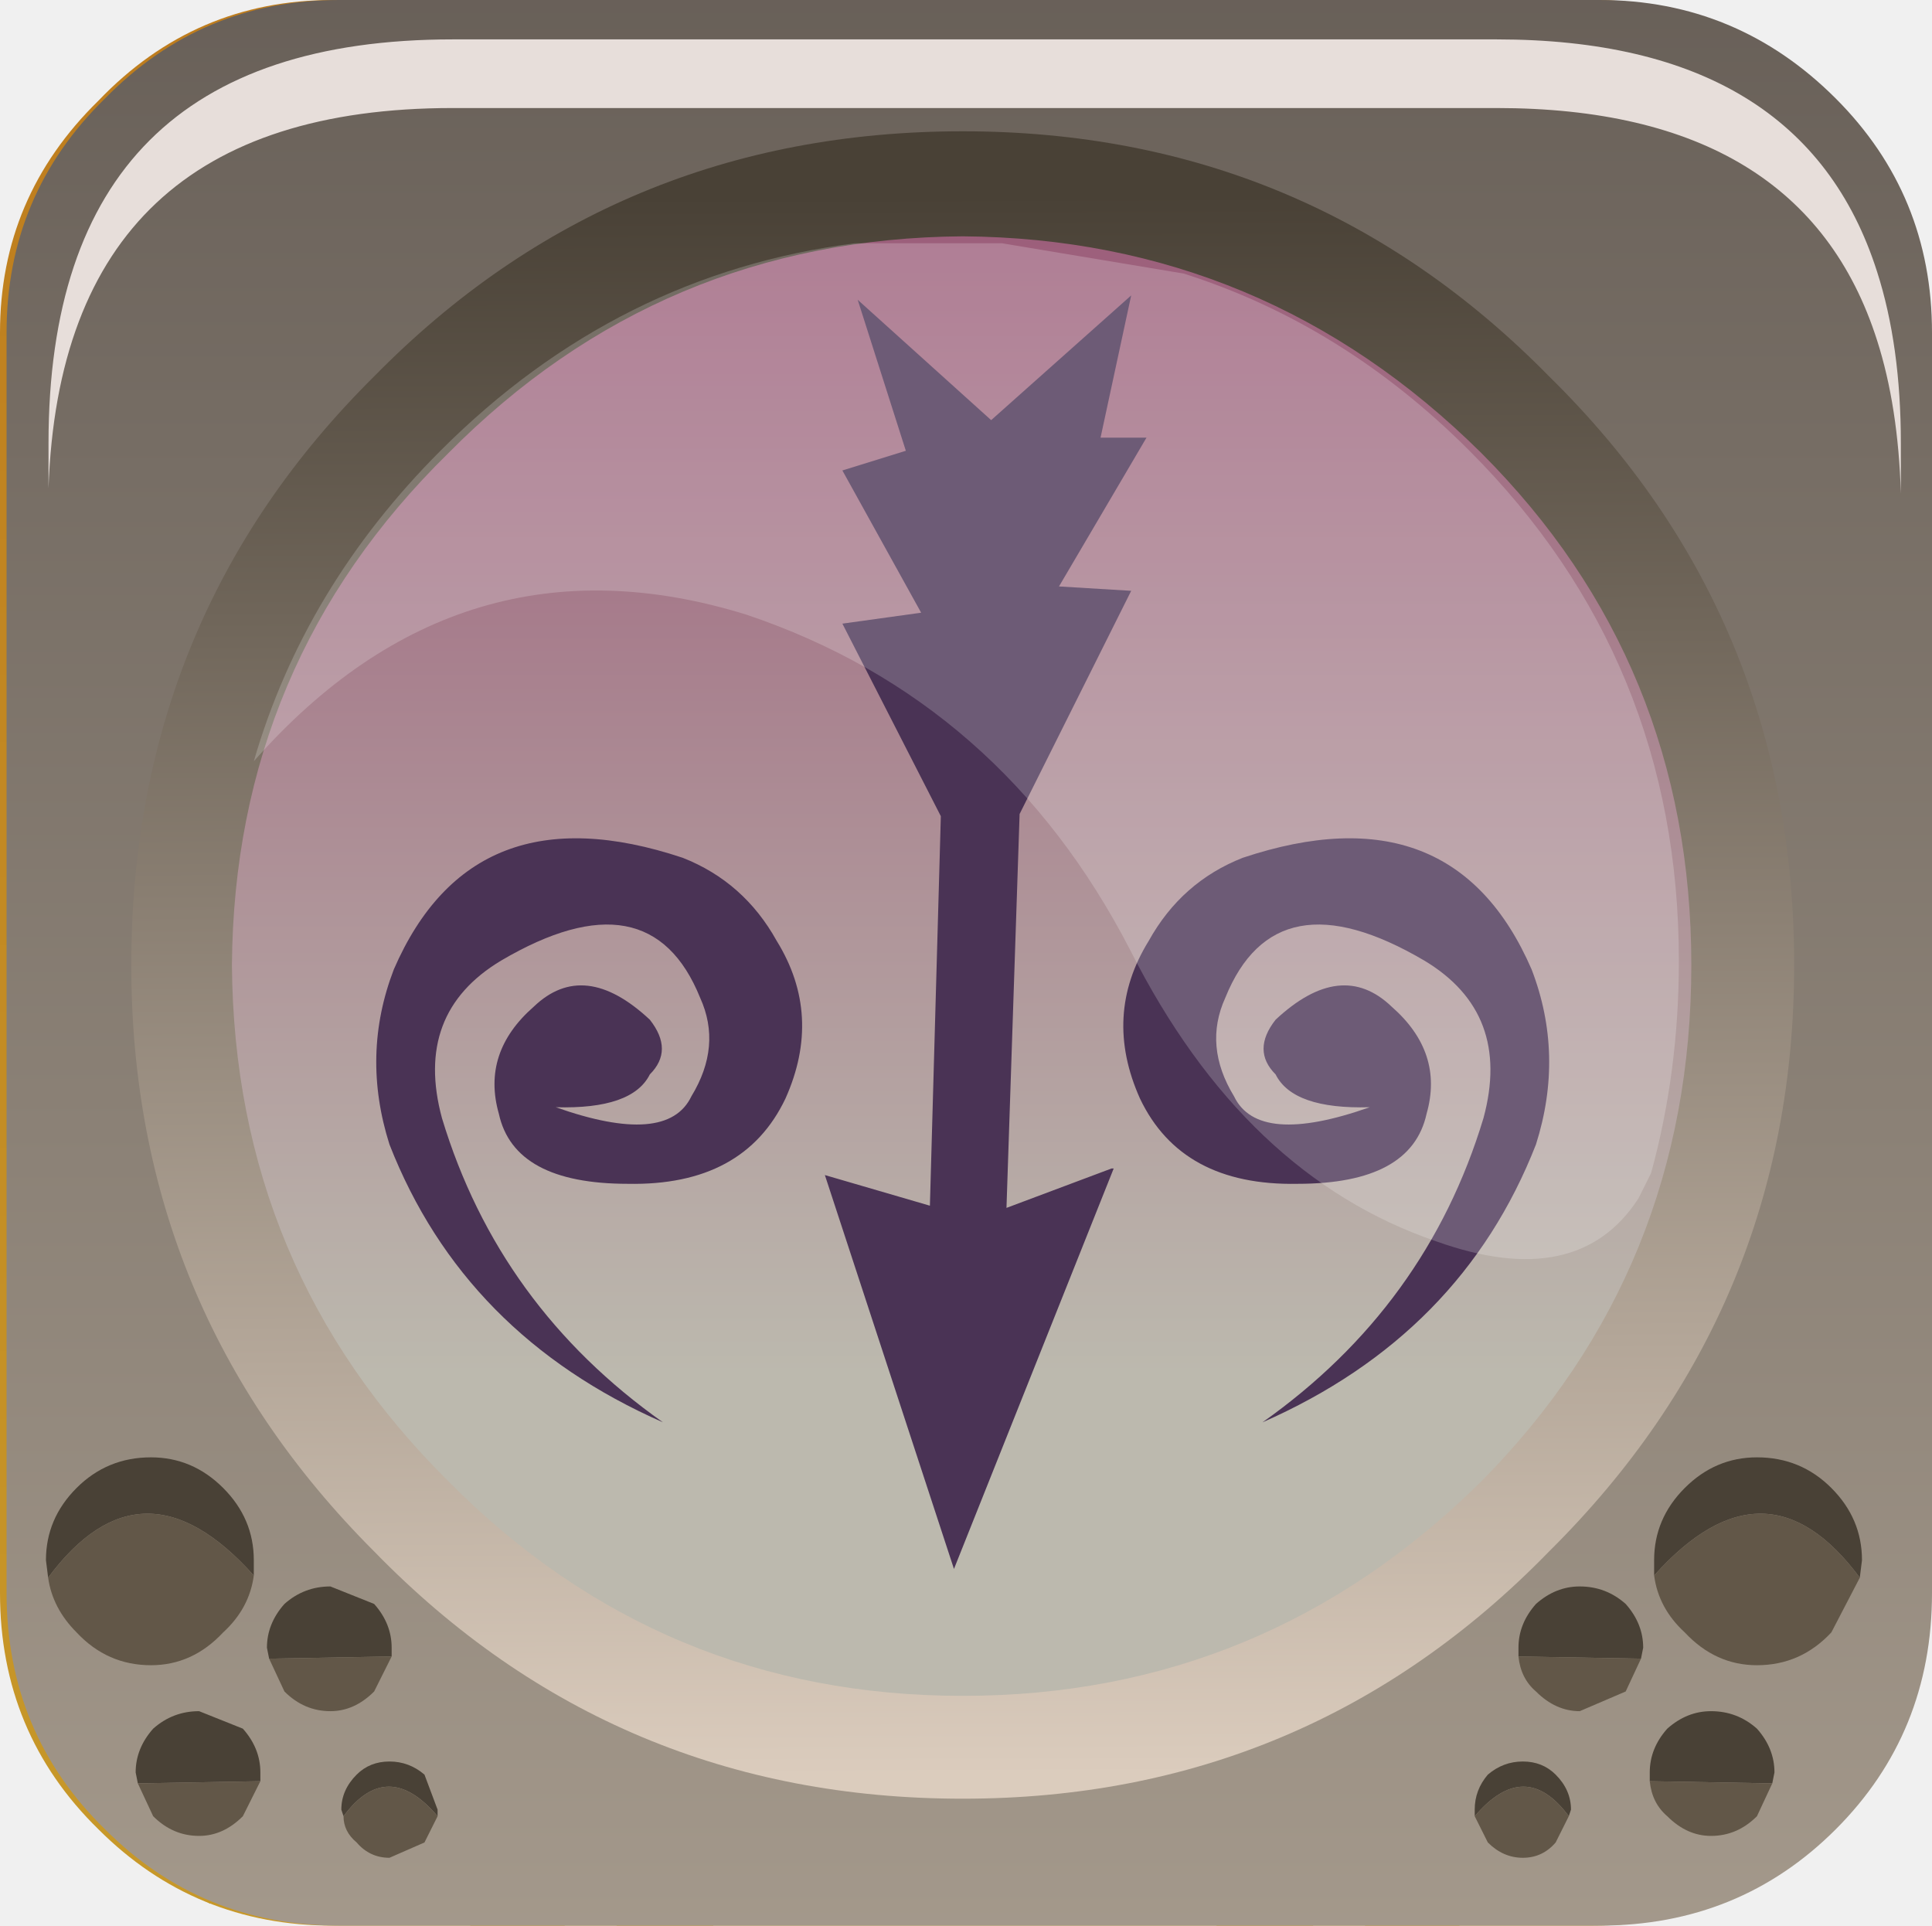
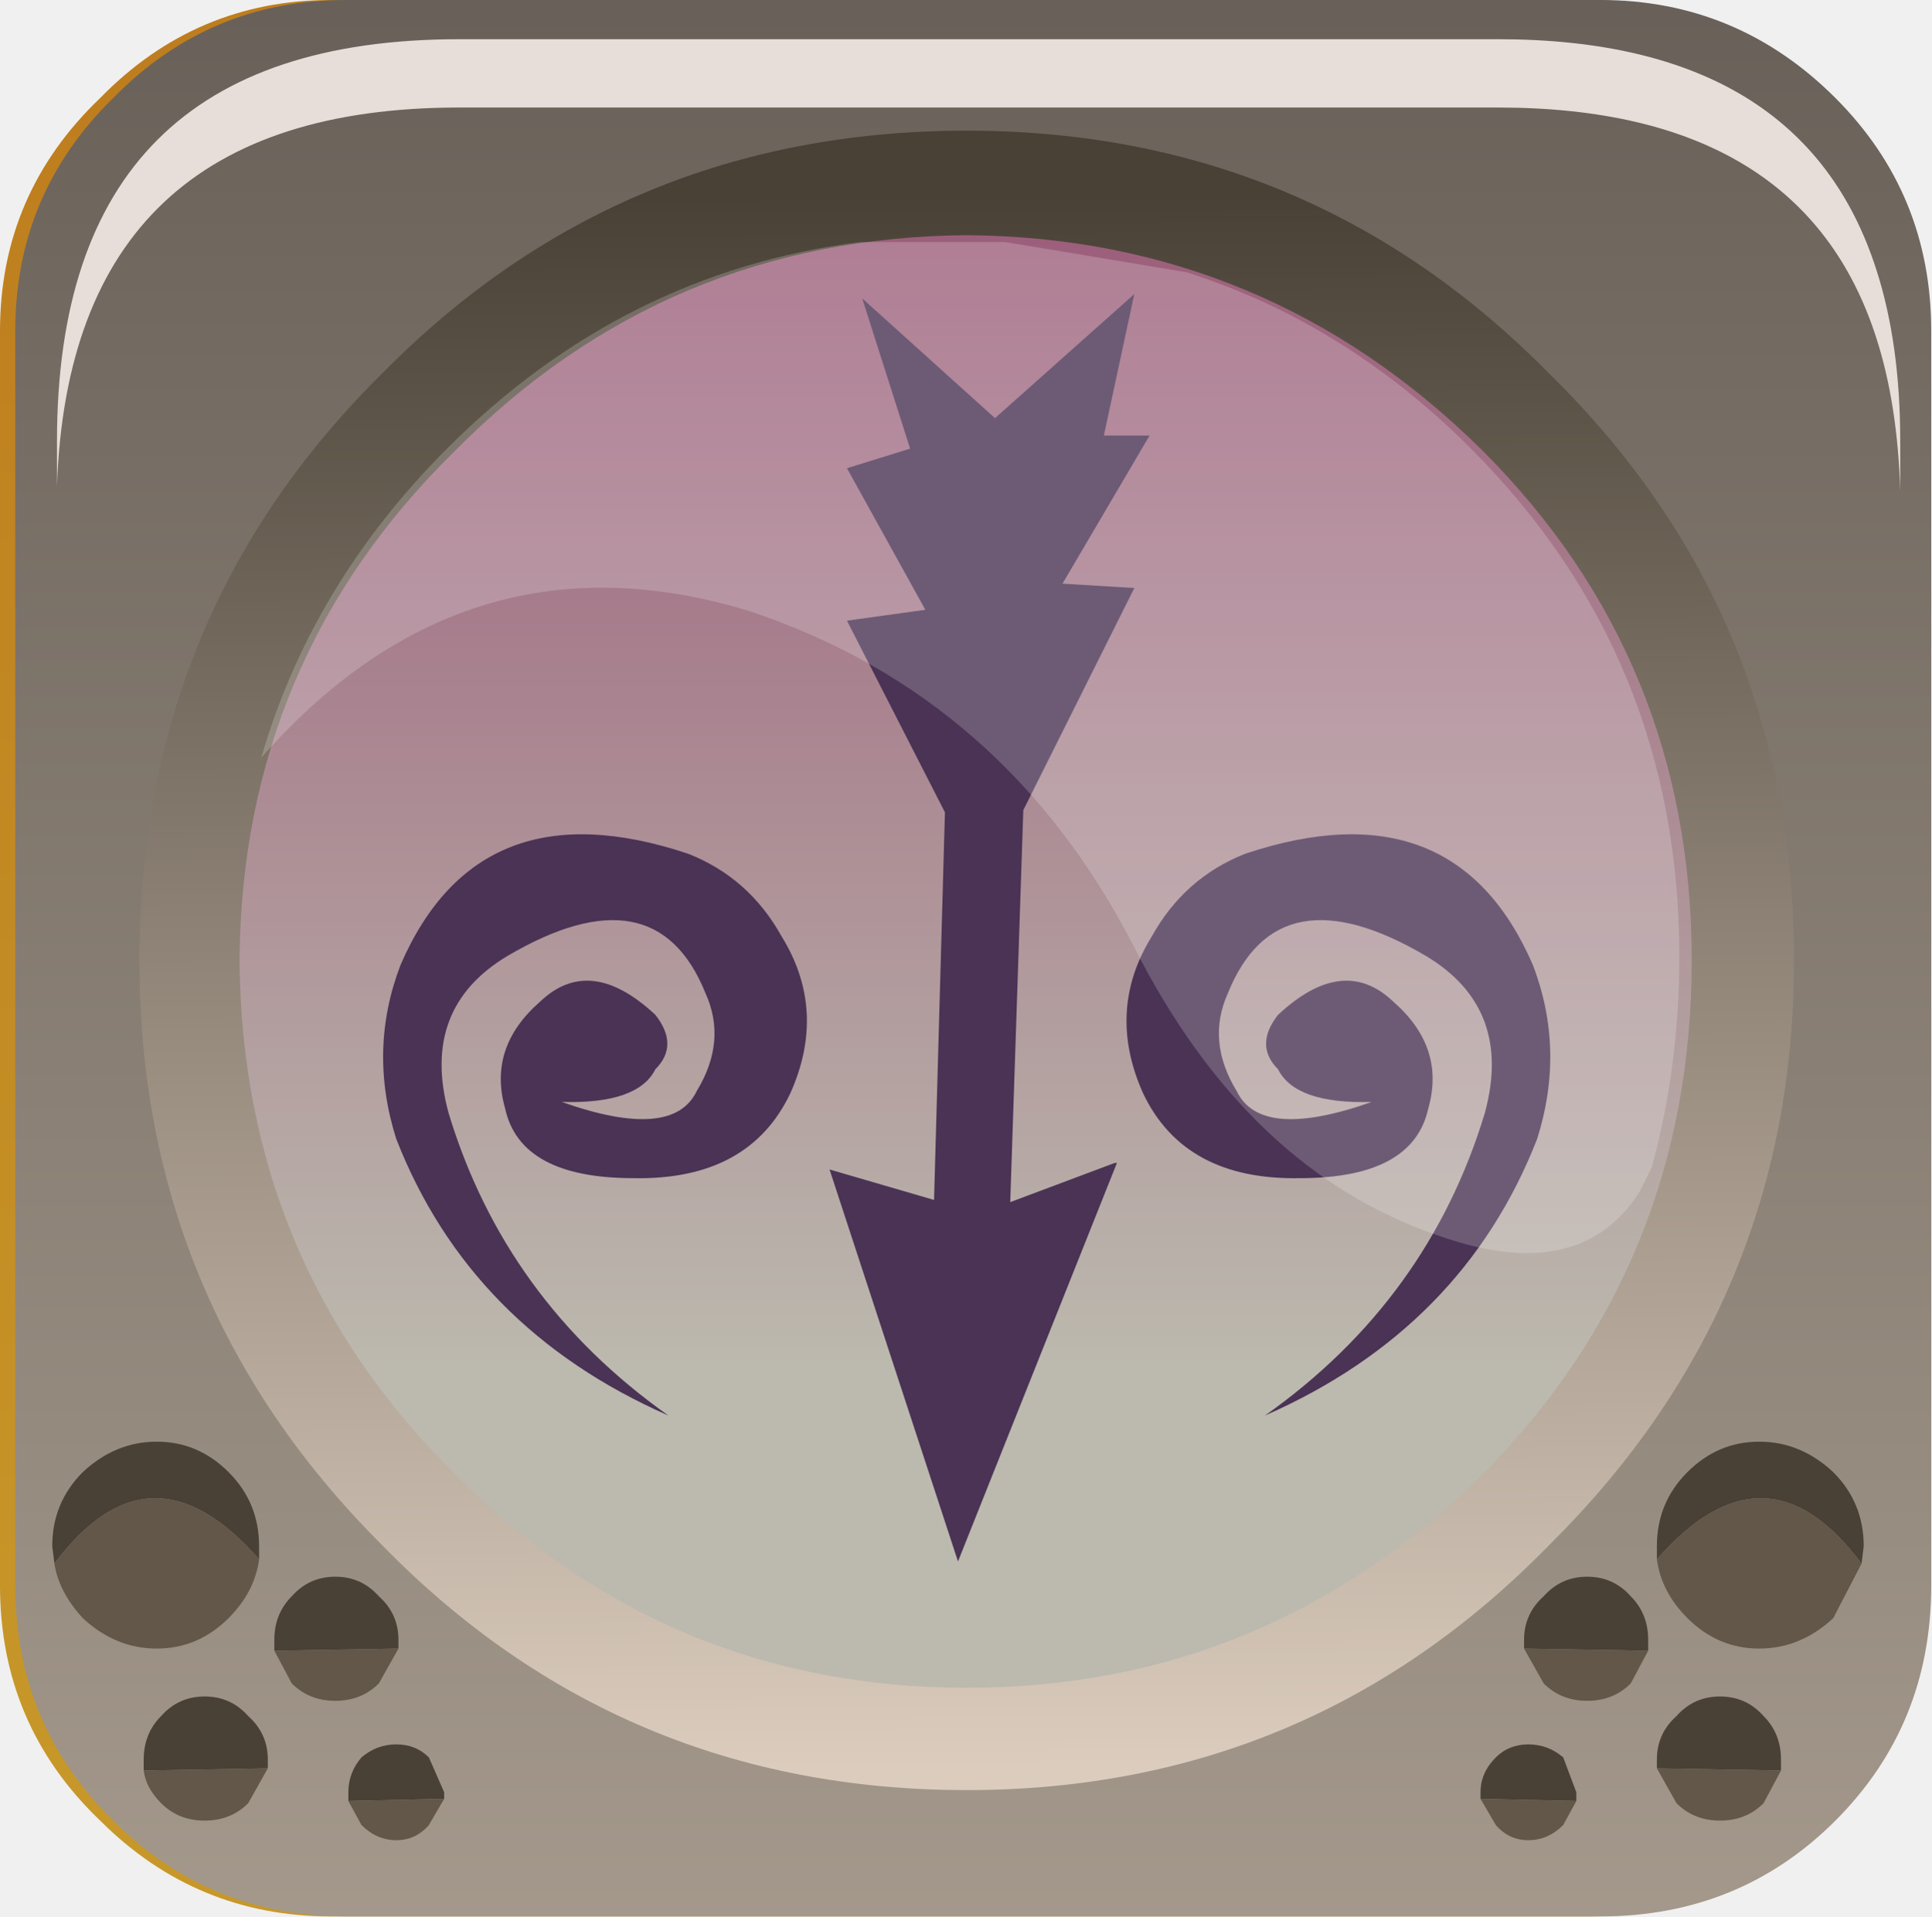
- <svg xmlns="http://www.w3.org/2000/svg" xmlns:xlink="http://www.w3.org/1999/xlink" height="66.0px" width="66.225px">
-   <g transform="matrix(1.5, 0.0, 0.0, 1.5, 0.15, 0.0)">
+ <svg xmlns="http://www.w3.org/2000/svg" xmlns:xlink="http://www.w3.org/1999/xlink" height="66.0px" width="66.525px">
+   <g transform="matrix(1.5, 0.0, 0.0, 1.5, 0.45, 0.0)">
    <use height="37.1" transform="matrix(1.0, 0.0, 0.0, 1.0, 3.4, 4.0)" width="37.2" xlink:href="#shape0" />
    <use height="20.15" transform="matrix(1.1594, 0.0, 0.0, 1.1594, 5.8, 5.75)" width="28.2" xlink:href="#sprite0" />
    <use height="37.1" transform="matrix(1.0, 0.0, 0.0, 1.0, 3.4, 4.0)" width="37.2" xlink:href="#shape2" />
    <use height="20.15" transform="matrix(1.1594, 0.0, 0.0, 1.1594, 5.8, 5.75)" width="28.2" xlink:href="#sprite0" />
    <use height="37.1" transform="matrix(1.0, 0.0, 0.0, 1.0, 3.4, 3.5)" width="37.2" xlink:href="#shape3" />
    <use height="20.15" transform="matrix(1.1594, 0.0, 0.0, 1.1594, 5.8, 5.25)" width="28.2" xlink:href="#sprite0" />
-     <use height="44.0" transform="matrix(1.0, 0.0, 0.0, 1.0, -0.1, 0.0)" width="44.0" xlink:href="#shape4" />
-     <use height="8.6" transform="matrix(1.2125, 0.0, 0.0, 1.2125, 0.7575, 0.85)" width="35.05" xlink:href="#sprite1" />
-     <use height="40.5" transform="matrix(1.0, 0.0, 0.0, 1.0, 0.0, 3.5)" width="43.9" xlink:href="#shape6" />
+     <use height="44.0" transform="matrix(1.0, 0.0, 0.0, 1.0, -0.3, 0.0)" width="44.0" xlink:href="#shape4" />
+     <use height="8.6" transform="matrix(1.2124, 0.0, 0.0, 1.2124, 0.6575, 0.65)" width="35.05" xlink:href="#sprite1" />
+     <use height="40.45" transform="matrix(1.0, 0.0, 0.0, 1.0, -0.05, 3.5)" width="43.9" xlink:href="#shape6" />
    <use height="20.15" transform="matrix(1.1594, 0.0, 0.0, 1.1594, 5.8, 5.25)" width="28.2" xlink:href="#sprite0" />
    <use height="44.0" transform="matrix(1.0, 0.0, 0.0, 1.0, 0.05, 0.0)" width="44.0" xlink:href="#shape7" />
    <use height="0.0" transform="matrix(1.2125, 0.0, 0.0, 1.2125, 1.15, 0.9)" width="0.0" xlink:href="#sprite2" />
    <use height="20.15" transform="matrix(1.1548, 0.0, 0.0, 1.1548, 5.7, 5.5)" width="28.2" xlink:href="#sprite0" />
    <use height="8.6" transform="matrix(1.2077, 0.0, 0.0, 1.2065, 1.0085, 0.9)" width="35.05" xlink:href="#sprite1" />
  </g>
  <defs>
    <g id="shape0" transform="matrix(1.0, 0.0, 0.0, 1.0, -3.4, -4.0)">
      <path d="M3.4 22.55 Q3.4 14.85 8.85 9.45 14.3 4.0 22.05 4.0 29.75 4.0 35.2 9.45 40.6 14.9 40.6 22.55 40.6 30.25 35.2 35.7 29.75 41.1 22.05 41.1 14.3 41.1 8.85 35.7 3.4 30.25 3.4 22.55" fill="url(#gradient0)" fill-rule="evenodd" stroke="none" />
      <path d="M21.9 11.95 L21.9 12.2 Q28.8 12.2 35.8 18.3 26.65 20.45 25.9 22.6 L31.85 22.6 Q27.05 25.4 25.95 27.9 L29.7 27.9 Q25.7 29.25 24.25 32.45 L26.75 32.45 Q23.25 33.65 21.9 36.3 L21.7 36.5 21.7 36.05 Q20.35 33.45 16.85 32.25 L19.35 32.25 Q17.9 29.1 13.9 27.75 L17.65 27.75 Q16.55 25.2 11.7 22.45 L17.7 22.45 Q16.95 20.25 7.8 18.1 14.85 11.9 21.9 11.95" fill="#664411" fill-rule="evenodd" stroke="none" />
    </g>
    <linearGradient gradientTransform="matrix(0.0, -0.017, -0.0173, 0.0, 21.0, 27.45)" gradientUnits="userSpaceOnUse" id="gradient0" spreadMethod="pad" x1="-819.2" x2="819.2">
      <stop offset="0.012" stop-color="#dad67d" />
      <stop offset="1.0" stop-color="#cfa451" />
    </linearGradient>
    <g id="sprite0" transform="matrix(1.0, 0.0, 0.0, 1.0, 0.0, 0.0)">
      <use height="20.15" transform="matrix(1.0, 0.0, 0.0, 1.0, 0.0, 0.0)" width="28.2" xlink:href="#shape1" />
    </g>
    <g id="shape1" transform="matrix(1.0, 0.0, 0.0, 1.0, 0.0, 0.0)">
      <path d="M27.65 18.45 L27.4 18.95 Q26.2 20.8 23.4 19.8 19.6 18.5 17.35 14.05 14.8 9.1 9.75 7.4 4.1 5.65 0.0 10.3 1.0 6.85 3.7 4.15 7.2 0.65 11.9 0.05 L14.8 0.05 18.4 0.65 Q21.55 1.65 24.05 4.15 28.2 8.3 28.2 14.25 28.2 16.45 27.65 18.45" fill="#ffffff" fill-opacity="0.196" fill-rule="evenodd" stroke="none" />
    </g>
    <g id="shape2" transform="matrix(1.0, 0.0, 0.0, 1.0, -3.4, -4.0)">
      <path d="M3.4 22.55 Q3.4 14.85 8.85 9.45 14.3 4.0 22.05 4.0 29.75 4.0 35.2 9.45 40.6 14.9 40.6 22.55 40.6 30.25 35.2 35.7 29.75 41.1 22.05 41.1 14.3 41.1 8.85 35.7 3.4 30.25 3.4 22.55" fill="url(#gradient1)" fill-rule="evenodd" stroke="none" />
      <path d="M38.8 19.3 Q39.3 20.95 39.3 22.7 39.3 24.5 38.8 26.1 L34.35 22.7 34.25 22.7 34.25 22.65 34.35 22.65 38.8 19.3 M34.2 10.4 Q35.45 11.6 36.3 13.1 L30.7 13.9 31.45 8.3 Q33.0 9.15 34.2 10.4 M30.5 22.8 Q30.5 24.9 29.75 26.65 29.55 28.45 32.85 28.85 30.3 30.15 27.95 29.2 L27.75 29.45 Q25.15 32.1 21.25 32.1 17.5 32.1 14.7 29.45 12.0 26.65 12.0 22.8 12.0 19.0 14.7 16.25 17.5 13.55 21.25 13.55 25.15 13.55 27.75 16.25 30.5 19.0 30.5 22.8 M31.4 37.15 L30.6 31.5 36.25 32.3 Q35.4 33.8 34.15 35.05 L31.4 37.15 M12.25 8.3 L13.0 13.9 7.35 13.1 Q8.2 11.6 9.5 10.4 10.7 9.15 12.25 8.3 M21.9 10.25 L21.85 10.25 21.85 10.15 18.5 5.7 21.9 5.2 25.3 5.7 21.9 10.15 21.9 10.25 M18.25 18.2 Q17.9 18.4 17.9 18.8 L17.9 20.35 Q17.9 20.7 18.25 21.0 18.45 21.3 18.85 21.3 L19.55 21.0 19.85 20.35 19.85 18.8 19.55 18.2 Q19.2 17.85 18.85 17.85 18.45 17.85 18.25 18.2 M14.45 18.1 Q14.1 18.1 13.75 18.4 13.5 18.65 13.5 19.05 L13.5 20.35 13.75 21.0 14.45 21.3 Q14.85 21.3 15.1 21.0 L15.4 20.35 15.4 19.05 Q15.4 18.65 15.1 18.4 14.85 18.1 14.45 18.1 M13.25 24.55 Q13.1 24.8 13.35 25.2 L13.9 25.7 14.6 25.65 Q16.75 24.65 20.25 25.7 L20.95 25.7 21.4 25.1 21.35 24.4 20.8 23.95 Q16.45 22.55 13.75 23.95 L13.25 24.55 M9.3 22.65 L9.35 22.65 9.35 22.7 9.3 22.7 4.85 26.1 Q4.35 24.5 4.35 22.7 4.35 20.95 4.85 19.3 L9.3 22.65 M13.05 31.5 L12.25 37.15 Q10.75 36.3 9.5 35.05 8.3 33.8 7.4 32.3 L13.05 31.5 M21.9 35.2 L25.3 39.65 21.9 40.15 18.5 39.65 21.85 35.2 21.85 35.15 21.9 35.15 21.9 35.2" fill="#664411" fill-rule="evenodd" stroke="none" />
    </g>
    <linearGradient gradientTransform="matrix(0.0, -0.017, -0.0173, 0.0, 21.0, 27.45)" gradientUnits="userSpaceOnUse" id="gradient1" spreadMethod="pad" x1="-819.2" x2="819.2">
      <stop offset="0.012" stop-color="#dad67d" />
      <stop offset="1.0" stop-color="#cfa451" />
    </linearGradient>
    <g id="shape3" transform="matrix(1.0, 0.0, 0.0, 1.0, -3.4, -3.5)">
      <path d="M3.4 22.05 Q3.4 14.35 8.85 8.95 14.3 3.5 22.05 3.5 29.75 3.5 35.2 8.95 40.6 14.4 40.6 22.05 40.6 29.75 35.2 35.2 29.75 40.6 22.05 40.6 14.3 40.6 8.85 35.2 3.4 29.75 3.4 22.05" fill="url(#gradient2)" fill-rule="evenodd" stroke="none" />
      <path d="M21.9 11.45 L21.9 11.7 Q28.8 11.7 35.8 17.8 26.65 19.95 25.9 22.1 L31.85 22.1 Q27.05 24.9 25.95 27.4 L29.7 27.4 Q25.7 28.75 24.25 31.95 L26.75 31.95 Q23.25 33.15 21.9 35.8 L21.7 36.0 21.7 35.55 Q20.35 32.95 16.85 31.75 L19.35 31.75 Q17.9 28.6 13.9 27.25 L17.65 27.25 Q16.55 24.7 11.7 21.95 L17.7 21.95 Q16.95 19.75 7.8 17.6 14.85 11.4 21.9 11.45" fill="#664411" fill-rule="evenodd" stroke="none" />
    </g>
    <linearGradient gradientTransform="matrix(0.0, -0.017, -0.0173, 0.0, 21.0, 26.95)" gradientUnits="userSpaceOnUse" id="gradient2" spreadMethod="pad" x1="-819.2" x2="819.2">
      <stop offset="0.012" stop-color="#dad67d" />
      <stop offset="1.0" stop-color="#cfa451" />
    </linearGradient>
-     <g id="shape4" transform="matrix(1.0, 0.0, 0.0, 1.0, 0.1, 0.0)">
-       <path d="M43.9 7.6 L43.9 36.4 Q43.9 39.6 41.7 41.8 39.5 44.0 36.3 44.0 L7.5 44.0 Q4.35 44.0 2.15 41.8 -0.1 39.6 -0.1 36.4 L-0.1 7.6 Q-0.1 4.5 2.15 2.3 4.35 0.0 7.5 0.0 L36.3 0.0 Q39.45 0.0 41.7 2.3 43.9 4.5 43.9 7.6 M40.8 22.05 Q40.8 14.1 35.15 8.6 29.65 3.05 21.75 3.05 13.8 3.05 8.3 8.6 2.75 14.1 2.75 22.05 2.75 29.95 8.3 35.45 13.8 41.1 21.75 41.1 29.65 41.1 35.15 35.45 40.8 29.95 40.8 22.05" fill="url(#gradient3)" fill-rule="evenodd" stroke="none" />
-       <path d="M40.8 22.05 Q40.8 29.95 35.15 35.45 29.65 41.1 21.75 41.1 13.8 41.1 8.3 35.45 2.75 29.95 2.75 22.05 2.75 14.1 8.3 8.6 13.8 3.05 21.75 3.05 29.65 3.05 35.15 8.6 40.8 14.1 40.8 22.05 M33.6 10.35 Q28.65 5.45 21.75 5.4 14.85 5.45 10.0 10.35 5.15 15.15 5.05 22.05 5.15 29.0 10.0 33.85 14.85 38.75 21.75 38.75 28.65 38.75 33.6 33.85 38.4 29.0 38.4 22.05 38.4 15.15 33.6 10.35" fill="url(#gradient4)" fill-rule="evenodd" stroke="none" />
+     <g id="shape4" transform="matrix(1.0, 0.0, 0.0, 1.0, 0.3, 0.0)">
+       <path d="M43.7 7.6 L43.7 36.4 Q43.7 39.6 41.5 41.8 39.3 44.0 36.15 44.0 L7.3 44.0 Q4.2 44.0 2.0 41.8 -0.3 39.6 -0.3 36.4 L-0.3 7.6 Q-0.3 4.45 2.0 2.25 4.2 0.0 7.3 0.0 L36.15 0.0 Q39.25 0.0 41.5 2.25 43.7 4.45 43.7 7.6 M40.6 22.05 Q40.6 14.1 34.95 8.6 29.45 3.0 21.6 3.0 13.65 3.0 8.15 8.6 2.55 14.1 2.55 22.05 2.55 29.9 8.15 35.45 13.65 41.1 21.6 41.1 29.45 41.1 34.95 35.45 40.6 29.9 40.6 22.05" fill="url(#gradient3)" fill-rule="evenodd" stroke="none" />
+       <path d="M40.6 22.05 Q40.6 29.9 34.95 35.45 29.45 41.1 21.6 41.1 13.65 41.1 8.15 35.45 2.55 29.9 2.55 22.05 2.55 14.1 8.15 8.6 13.65 3.0 21.6 3.0 29.45 3.0 34.95 8.6 40.6 14.1 40.6 22.05 M33.4 10.35 Q28.5 5.45 21.6 5.4 14.7 5.45 9.8 10.35 4.95 15.15 4.9 22.05 4.95 29.0 9.8 33.85 14.7 38.75 21.6 38.75 28.5 38.75 33.4 33.85 38.2 29.0 38.2 22.05 38.2 15.15 33.4 10.35" fill="url(#gradient4)" fill-rule="evenodd" stroke="none" />
    </g>
-     <linearGradient gradientTransform="matrix(0.0, -0.0258, -0.0551, 0.0, 21.75, 21.85)" gradientUnits="userSpaceOnUse" id="gradient3" spreadMethod="pad" x1="-819.2" x2="819.2">
+     <linearGradient gradientTransform="matrix(0.0, -0.0257, -0.0551, 0.0, 21.55, 21.85)" gradientUnits="userSpaceOnUse" id="gradient3" spreadMethod="pad" x1="-819.2" x2="819.2">
      <stop offset="0.012" stop-color="#c79829" />
      <stop offset="1.0" stop-color="#be7d1e" />
    </linearGradient>
-     <linearGradient gradientTransform="matrix(1.0E-4, 0.0223, -0.0232, 1.0E-4, 21.8, 22.3)" gradientUnits="userSpaceOnUse" id="gradient4" spreadMethod="pad" x1="-819.2" x2="819.2">
+     <linearGradient gradientTransform="matrix(1.0E-4, 0.0223, -0.0232, 1.0E-4, 21.6, 22.3)" gradientUnits="userSpaceOnUse" id="gradient4" spreadMethod="pad" x1="-819.2" x2="819.2">
      <stop offset="0.012" stop-color="#8d5910" />
      <stop offset="1.0" stop-color="#d9d597" />
    </linearGradient>
    <g id="sprite1" transform="matrix(1.0, 0.0, 0.0, 1.0, 0.2, 0.0)">
      <use height="8.6" transform="matrix(1.0, 0.0, 0.0, 1.0, -0.2, 0.0)" width="35.05" xlink:href="#shape5" />
    </g>
    <g id="shape5" transform="matrix(1.0, 0.0, 0.0, 1.0, 0.2, 0.0)">
      <path d="M34.4 4.4 Q34.85 5.8 34.85 7.65 L34.85 8.6 Q34.8 6.95 34.4 5.7 33.0 1.3 27.2 1.3 L7.45 1.3 Q0.05 1.3 -0.2 8.5 L-0.2 7.65 Q-0.2 0.0 7.45 0.0 L27.2 0.0 Q33.0 0.0 34.4 4.4" fill="#e7deda" fill-rule="evenodd" stroke="none" />
    </g>
-     <g id="shape6" transform="matrix(1.0, 0.0, 0.0, 1.0, 0.0, -3.5)">
-       <path d="M38.8 27.95 L39.3 26.8 Q39.45 26.45 39.7 26.25 L40.4 26.05 41.0 26.25 41.5 26.85 41.9 27.95 43.05 27.95 43.75 28.2 43.9 28.35 43.9 29.9 43.7 30.1 42.8 30.75 43.2 32.05 43.2 32.75 42.75 33.35 42.05 33.5 41.45 33.3 41.2 33.1 41.15 35.65 43.5 36.65 43.9 36.85 43.55 38.8 43.4 38.85 40.85 39.5 40.6 42.45 40.5 42.75 39.2 43.5 39.0 43.4 38.45 42.95 36.95 40.4 34.2 41.15 33.85 41.15 32.95 41.8 33.35 43.15 33.35 43.85 33.25 44.0 31.1 44.0 30.55 43.6 29.9 44.0 27.7 44.0 27.65 43.75 Q27.5 43.4 27.65 43.05 L28.05 41.8 27.1 41.15 26.7 40.6 26.7 39.85 27.1 39.25 Q27.4 39.0 27.8 39.0 L28.95 39.0 29.45 37.85 29.85 37.35 30.55 37.1 31.15 37.35 31.65 37.9 32.05 39.0 33.2 39.0 34.8 37.05 33.55 34.85 33.35 34.15 33.65 33.45 Q33.9 33.15 34.25 33.1 L34.95 33.15 37.3 34.15 38.0 33.4 37.9 33.3 37.5 32.7 Q37.35 32.35 37.5 32.0 L37.9 30.75 36.95 30.1 36.55 29.5 36.55 28.75 36.95 28.2 Q37.25 27.95 37.65 27.95 L38.8 27.95 M30.65 38.65 L30.35 38.65 29.8 40.2 28.15 40.2 28.1 40.4 29.45 41.35 28.85 43.05 29.0 43.2 30.55 42.15 31.9 43.2 32.15 43.05 31.65 41.35 32.8 40.45 32.75 40.2 31.2 40.2 30.65 38.65 M37.65 35.5 L34.55 34.2 36.25 37.15 33.9 40.0 37.55 39.05 39.45 42.3 39.75 38.55 43.1 37.7 40.0 36.4 40.05 33.0 37.65 35.5 M39.65 29.1 L38.0 29.1 37.95 29.35 39.3 30.25 38.7 32.0 38.9 32.1 40.4 31.05 41.8 32.1 42.0 32.0 41.5 30.25 42.75 29.35 42.65 29.1 41.1 29.1 40.5 27.6 40.2 27.6 39.65 29.1" fill="url(#gradient5)" fill-rule="evenodd" stroke="none" />
-       <path d="M38.55 29.75 L37.65 29.1 39.65 29.1 40.4 27.2 41.1 29.1 43.05 29.1 42.2 29.75 41.1 29.75 40.4 27.85 39.65 29.75 38.55 29.75 M41.5 30.25 L42.1 32.35 41.85 32.2 41.5 30.9 41.5 30.25 M38.9 32.2 L38.6 32.35 39.3 30.25 39.3 30.9 38.9 32.2 M40.0 36.4 L43.1 37.7 42.1 37.95 40.0 37.05 40.0 36.4 M34.55 39.85 L33.9 40.0 36.25 37.15 36.25 37.8 34.55 39.85 M35.0 35.05 L34.55 34.2 37.65 35.5 40.05 33.0 40.05 33.6 37.65 36.1 35.0 35.05 M28.65 40.8 L27.8 40.2 29.8 40.2 30.55 38.25 31.2 40.2 33.2 40.2 32.35 40.8 31.2 40.8 30.55 38.9 29.8 40.8 28.65 40.8 M31.65 41.35 L32.25 43.4 32.0 43.25 31.65 41.95 31.65 41.35 M29.0 43.25 L28.75 43.4 29.45 41.35 29.45 41.95 29.0 43.25" fill="#674512" fill-rule="evenodd" stroke="none" />
-       <path d="M42.2 29.75 L41.5 30.25 41.5 30.9 41.85 32.2 40.4 31.05 38.9 32.2 39.3 30.9 39.3 30.25 38.55 29.75 39.65 29.75 40.4 27.85 41.1 29.75 42.2 29.75 M40.0 36.4 L40.0 37.05 42.1 37.95 39.75 38.55 39.45 42.3 37.55 39.05 34.55 39.85 36.25 37.8 36.25 37.15 35.0 35.05 37.65 36.1 40.05 33.6 40.0 36.4 M32.35 40.8 L31.65 41.35 31.65 41.95 32.0 43.25 30.55 42.15 29.0 43.25 29.45 41.95 29.45 41.35 28.65 40.8 29.8 40.8 30.55 38.9 31.2 40.8 32.35 40.8" fill="#815815" fill-rule="evenodd" stroke="none" />
-       <path d="M5.1 27.95 L4.6 26.8 4.2 26.25 3.5 26.05 2.9 26.25 2.4 26.85 2.0 27.95 0.85 27.95 Q0.45 27.95 0.15 28.2 L0.0 28.35 0.0 29.9 0.2 30.1 1.1 30.75 0.7 32.05 Q0.55 32.4 0.7 32.75 L1.15 33.35 1.85 33.5 2.45 33.3 2.7 33.1 2.75 35.65 0.4 36.65 Q0.15 36.7 0.0 36.85 L0.35 38.8 0.5 38.85 3.05 39.5 3.3 42.45 3.4 42.75 4.7 43.5 4.9 43.4 5.45 42.95 6.95 40.4 9.7 41.15 10.05 41.15 10.95 41.8 10.55 43.15 Q10.4 43.5 10.55 43.85 L10.65 44.0 12.8 44.0 13.35 43.6 14.0 44.0 16.2 44.0 16.25 43.75 16.25 43.05 15.85 41.8 16.8 41.15 17.2 40.6 17.2 39.85 16.8 39.25 Q16.5 39.0 16.1 39.0 L14.95 39.0 14.45 37.85 14.05 37.35 Q13.7 37.1 13.35 37.1 13.0 37.1 12.75 37.35 L12.25 37.9 11.85 39.0 10.7 39.0 9.1 37.05 10.35 34.85 10.55 34.15 10.25 33.45 Q10.0 33.15 9.65 33.1 L8.95 33.15 6.6 34.15 5.9 33.4 6.0 33.3 6.4 32.7 6.4 32.0 6.0 30.75 6.95 30.1 7.35 29.5 7.35 28.75 6.95 28.2 6.25 27.95 5.1 27.95 M13.25 38.65 L13.55 38.65 14.1 40.2 15.75 40.2 15.8 40.4 14.45 41.35 15.05 43.05 14.9 43.2 13.35 42.15 12.0 43.2 11.75 43.05 12.25 41.35 11.1 40.45 11.15 40.2 12.7 40.2 13.25 38.65 M6.25 35.5 L9.35 34.2 7.65 37.15 10.0 40.0 6.35 39.05 4.45 42.3 4.15 38.55 0.8 37.7 3.9 36.4 3.85 33.0 6.25 35.5 M4.25 29.1 L5.9 29.1 5.95 29.35 4.6 30.25 5.2 32.0 5.0 32.1 3.5 31.05 2.1 32.1 1.9 32.0 2.4 30.25 1.15 29.35 1.25 29.1 2.8 29.1 3.4 27.6 3.7 27.6 4.25 29.1" fill="url(#gradient6)" fill-rule="evenodd" stroke="none" />
-       <path d="M5.35 29.75 L6.25 29.1 4.25 29.1 3.5 27.2 2.8 29.1 0.85 29.1 1.7 29.75 2.8 29.75 3.5 27.85 4.25 29.75 5.35 29.75 M2.4 30.25 L1.8 32.35 2.05 32.2 2.4 30.9 2.4 30.25 M5.0 32.2 L5.3 32.35 4.6 30.25 4.6 30.9 5.0 32.2 M3.9 36.4 L0.8 37.7 1.8 37.95 3.9 37.05 3.9 36.4 M9.35 39.85 L10.0 40.0 7.65 37.15 7.65 37.8 9.35 39.85 M8.9 35.05 L9.35 34.2 6.25 35.5 3.85 33.0 3.85 33.6 6.25 36.1 8.9 35.05 M11.9 43.25 L12.25 41.95 12.25 41.35 11.65 43.4 11.9 43.25 M11.55 40.8 L12.7 40.8 13.35 38.9 14.1 40.8 15.25 40.8 16.1 40.2 14.1 40.2 13.35 38.25 12.7 40.2 10.7 40.2 11.55 40.8 M14.45 41.35 L14.45 41.95 14.9 43.25 15.15 43.4 14.45 41.35" fill="#674512" fill-rule="evenodd" stroke="none" />
-       <path d="M1.7 29.75 L2.4 30.25 2.4 30.9 2.05 32.2 Q2.75 31.65 3.5 31.05 L5.0 32.2 4.6 30.9 4.6 30.25 5.35 29.75 4.25 29.75 3.5 27.85 2.8 29.75 1.7 29.75 M3.9 36.4 L3.9 37.05 1.8 37.95 4.15 38.55 4.45 42.3 6.35 39.05 9.35 39.85 7.65 37.8 7.65 37.15 8.9 35.05 6.25 36.1 3.85 33.6 3.9 36.4 M12.25 41.35 L12.25 41.95 11.9 43.25 13.35 42.15 14.9 43.25 14.45 41.95 14.45 41.35 15.25 40.8 14.1 40.8 13.35 38.9 12.7 40.8 11.55 40.8 12.25 41.35" fill="#815815" fill-rule="evenodd" stroke="none" />
+     <g id="shape6" transform="matrix(1.0, 0.0, 0.0, 1.0, 0.05, -3.5)">
+       <path d="M38.75 27.9 L39.25 26.75 39.65 26.2 40.35 26.0 41.0 26.2 41.45 26.8 41.85 27.9 43.0 27.9 43.7 28.15 43.85 28.3 43.85 29.85 43.65 30.05 42.75 30.7 43.2 32.0 43.2 32.7 42.7 33.3 42.0 33.45 41.4 33.25 41.15 33.05 41.1 35.6 43.45 36.6 Q43.7 36.65 43.85 36.85 L43.55 38.75 43.35 38.8 40.8 39.45 40.55 42.4 40.45 42.7 39.2 43.45 38.95 43.4 38.4 42.9 36.9 40.35 34.15 41.1 33.8 41.1 32.9 41.75 33.3 43.1 33.3 43.8 33.2 43.95 31.05 43.95 30.5 43.55 29.85 43.95 27.65 43.95 27.6 43.7 Q27.45 43.4 27.6 43.05 L28.0 41.75 27.05 41.1 26.65 40.55 26.65 39.8 27.05 39.2 Q27.35 38.95 27.75 38.95 L28.9 38.95 29.4 37.8 29.8 37.3 30.5 37.05 Q30.85 37.05 31.1 37.3 L31.6 37.85 32.0 38.95 33.15 38.95 34.75 37.0 33.5 34.8 33.3 34.1 33.6 33.4 34.2 33.05 34.9 33.1 37.25 34.1 37.95 33.35 37.85 33.25 37.45 32.65 Q37.3 32.3 37.45 31.95 L37.85 30.7 36.9 30.05 36.5 29.45 36.5 28.7 36.9 28.15 Q37.2 27.9 37.6 27.9 L38.75 27.9 M30.6 38.6 L30.3 38.6 29.75 40.15 28.1 40.15 28.05 40.35 29.4 41.3 28.8 43.05 29.0 43.15 30.5 42.1 31.9 43.15 32.1 43.05 31.6 41.3 32.75 40.4 32.7 40.15 31.2 40.15 30.6 38.6 M37.6 35.45 L34.5 34.15 36.2 37.1 33.85 39.95 37.5 39.05 39.4 42.25 39.7 38.5 43.05 37.65 39.95 36.35 40.0 32.95 37.6 35.45 M39.6 29.05 L37.95 29.05 37.9 29.3 39.25 30.2 38.65 31.95 38.85 32.05 40.35 31.05 41.75 32.05 41.95 31.95 41.45 30.2 42.7 29.3 42.6 29.05 41.05 29.05 40.45 27.55 40.15 27.55 39.6 29.05" fill="url(#gradient5)" fill-rule="evenodd" stroke="none" />
+       <path d="M38.5 29.7 L37.6 29.05 39.6 29.05 40.35 27.15 41.05 29.05 43.0 29.05 42.15 29.7 41.05 29.7 40.35 27.8 39.6 29.7 38.5 29.7 M41.45 30.2 L42.1 32.3 41.8 32.15 41.45 30.85 41.45 30.2 M38.85 32.15 L38.55 32.3 39.25 30.2 39.25 30.85 38.85 32.15 M39.95 36.35 L43.05 37.65 42.1 37.95 39.95 37.0 39.95 36.35 M34.5 39.8 L33.85 39.95 36.2 37.1 36.2 37.75 34.5 39.8 M34.95 35.05 L34.5 34.15 37.6 35.45 40.0 32.95 40.0 33.6 37.6 36.05 34.95 35.05 M31.6 41.3 L32.2 43.4 31.95 43.2 31.6 41.95 31.6 41.3 M29.0 43.2 L28.7 43.4 29.4 41.3 29.4 41.95 29.0 43.2 M28.65 40.75 L27.75 40.15 29.75 40.15 30.5 38.2 31.2 40.15 33.15 40.15 32.3 40.75 31.2 40.75 30.5 38.85 29.75 40.75 28.65 40.75" fill="#674512" fill-rule="evenodd" stroke="none" />
+       <path d="M42.15 29.7 L41.45 30.2 41.45 30.85 41.8 32.15 40.35 31.05 38.85 32.15 39.25 30.85 39.25 30.2 38.5 29.7 39.6 29.7 40.35 27.8 41.05 29.7 42.15 29.7 M39.95 36.35 L39.95 37.0 42.1 37.95 39.7 38.5 39.4 42.25 37.5 39.05 34.5 39.8 36.2 37.75 36.2 37.1 34.95 35.05 37.6 36.05 40.0 33.6 39.95 36.35 M32.3 40.75 L31.6 41.3 31.6 41.95 31.95 43.2 30.5 42.1 29.0 43.2 29.4 41.95 29.4 41.3 28.65 40.75 29.75 40.75 30.5 38.85 31.2 40.75 32.3 40.75" fill="#815815" fill-rule="evenodd" stroke="none" />
+       <path d="M5.05 27.9 L4.55 26.75 4.15 26.2 3.45 26.0 2.8 26.2 2.35 26.8 1.95 27.9 0.8 27.9 Q0.4 27.9 0.1 28.15 L-0.05 28.3 -0.05 29.85 0.15 30.05 1.05 30.7 0.6 32.0 0.6 32.7 1.1 33.3 1.8 33.45 2.4 33.25 2.65 33.05 2.7 35.6 0.35 36.6 Q0.1 36.65 -0.05 36.85 L0.25 38.75 0.45 38.8 3.0 39.45 3.25 42.4 3.35 42.7 4.6 43.45 4.85 43.4 5.4 42.9 6.9 40.35 9.65 41.1 10.0 41.1 10.9 41.75 10.5 43.1 Q10.35 43.45 10.5 43.8 L10.6 43.95 12.75 43.95 13.3 43.55 13.95 43.95 16.15 43.95 16.2 43.7 16.2 43.05 15.8 41.75 16.75 41.1 17.15 40.55 17.15 39.8 16.75 39.2 16.05 38.95 14.9 38.95 14.4 37.8 14.0 37.3 Q13.65 37.05 13.3 37.05 12.95 37.05 12.7 37.3 L12.2 37.85 11.8 38.95 10.65 38.95 9.05 37.0 10.3 34.8 10.5 34.1 10.2 33.4 9.6 33.05 8.9 33.1 6.55 34.1 5.85 33.35 5.95 33.25 6.35 32.65 6.35 31.95 5.95 30.7 6.9 30.05 7.3 29.45 7.3 28.7 6.9 28.15 Q6.6 27.9 6.2 27.9 L5.05 27.9 M13.2 38.6 L13.5 38.6 14.05 40.15 15.7 40.15 15.75 40.35 14.4 41.3 15.0 43.05 14.8 43.15 13.3 42.1 11.9 43.15 11.7 43.05 12.2 41.3 11.05 40.4 11.1 40.15 12.6 40.15 13.2 38.6 M6.2 35.45 L9.3 34.15 7.6 37.1 9.95 39.95 6.3 39.05 4.4 42.25 4.1 38.5 0.75 37.65 3.85 36.35 3.8 32.95 6.2 35.45 M4.2 29.05 L5.85 29.05 5.9 29.3 4.55 30.2 5.15 31.95 4.95 32.05 3.45 31.05 2.05 32.05 1.85 31.95 2.35 30.2 1.1 29.3 1.2 29.05 2.75 29.05 3.35 27.55 3.65 27.55 4.2 29.05" fill="url(#gradient6)" fill-rule="evenodd" stroke="none" />
+       <path d="M5.3 29.7 L6.2 29.05 4.2 29.05 3.45 27.15 2.75 29.05 0.8 29.05 1.65 29.7 2.75 29.7 3.45 27.8 4.2 29.7 5.3 29.7 M2.35 30.2 L1.7 32.3 2.0 32.15 2.35 30.85 2.35 30.2 M4.95 32.15 L5.25 32.3 4.55 30.2 4.55 30.85 4.95 32.15 M3.85 36.35 L0.75 37.65 1.7 37.95 3.85 37.0 3.85 36.35 M9.3 39.8 L9.95 39.95 7.6 37.1 7.6 37.75 9.3 39.8 M8.85 35.05 L9.3 34.15 6.2 35.45 3.8 32.95 3.8 33.6 6.2 36.05 8.85 35.05 M15.15 40.75 L16.05 40.15 14.05 40.15 13.3 38.2 12.6 40.15 10.65 40.15 11.5 40.75 12.6 40.75 13.3 38.85 14.05 40.75 15.15 40.75 M12.2 41.3 L11.6 43.4 11.85 43.2 12.2 41.95 12.2 41.3 M14.8 43.2 L15.1 43.4 14.4 41.3 14.4 41.95 14.8 43.2" fill="#674512" fill-rule="evenodd" stroke="none" />
+       <path d="M1.65 29.7 L2.35 30.2 2.35 30.85 2.0 32.15 3.45 31.05 4.95 32.15 4.55 30.85 4.55 30.2 5.3 29.7 4.2 29.7 3.45 27.8 2.75 29.7 1.65 29.7 M3.85 36.35 L3.85 37.0 1.7 37.95 4.1 38.5 4.4 42.25 6.3 39.05 9.3 39.8 7.6 37.75 7.6 37.1 8.85 35.05 6.2 36.05 3.8 33.6 3.85 36.35 M11.5 40.75 L12.2 41.3 12.2 41.95 11.85 43.2 13.3 42.1 14.8 43.2 14.4 41.95 14.4 41.3 15.15 40.75 14.05 40.75 13.3 38.85 12.6 40.75 11.5 40.75" fill="#815815" fill-rule="evenodd" stroke="none" />
      <path d="M3.4 22.05 Q3.4 14.35 8.85 8.95 14.3 3.5 22.05 3.5 29.75 3.5 35.2 8.95 40.6 14.4 40.6 22.05 40.6 29.75 35.2 35.2 29.75 40.6 22.05 40.6 14.3 40.6 8.85 35.2 3.4 29.75 3.4 22.05" fill="url(#gradient7)" fill-rule="evenodd" stroke="none" />
      <path d="M25.6 7.65 L24.9 10.9 25.95 10.9 23.95 14.3 25.6 14.4 23.05 19.5 22.75 28.5 25.15 27.6 25.2 27.6 21.55 36.75 18.6 27.75 21.0 28.45 21.25 19.55 19.0 15.15 20.8 14.9 19.0 11.65 20.45 11.2 19.35 7.75 22.4 10.5 25.6 7.65 M26.0 22.4 Q26.75 21.05 28.15 20.5 32.95 18.9 34.75 23.05 35.5 25.0 34.85 27.05 33.15 31.4 28.6 33.4 32.35 30.75 33.65 26.45 34.3 24.05 32.3 22.85 28.9 20.85 27.75 23.7 27.25 24.8 27.95 25.95 28.5 27.1 31.05 26.2 29.3 26.25 28.9 25.45 28.35 24.9 28.9 24.2 30.4 22.8 31.55 23.9 32.75 24.95 32.35 26.35 32.0 27.95 29.4 27.95 26.75 28.0 25.8 26.0 24.95 24.1 26.0 22.4 M17.5 22.4 Q18.55 24.1 17.7 26.0 16.75 28.0 14.1 27.95 11.5 27.95 11.15 26.35 10.75 24.95 11.95 23.9 13.1 22.8 14.6 24.2 15.15 24.9 14.6 25.45 14.2 26.25 12.45 26.2 15.0 27.1 15.55 25.95 16.25 24.8 15.75 23.7 14.6 20.85 11.2 22.85 9.2 24.05 9.85 26.45 11.15 30.75 14.9 33.4 10.35 31.4 8.65 27.05 8.0 25.0 8.75 23.05 10.55 18.9 15.35 20.5 16.75 21.05 17.5 22.4" fill="#664411" fill-rule="evenodd" stroke="none" />
    </g>
-     <linearGradient gradientTransform="matrix(0.0, -0.0257, -0.0551, 0.0, 21.75, 21.75)" gradientUnits="userSpaceOnUse" id="gradient5" spreadMethod="pad" x1="-819.2" x2="819.2">
+     <linearGradient gradientTransform="matrix(0.0, -0.0257, -0.055, 0.0, 21.6, 21.6)" gradientUnits="userSpaceOnUse" id="gradient5" spreadMethod="pad" x1="-819.2" x2="819.2">
      <stop offset="0.012" stop-color="#c79829" />
      <stop offset="1.0" stop-color="#be7d1e" />
    </linearGradient>
-     <linearGradient gradientTransform="matrix(0.0, -0.0257, 0.0551, 0.0, 22.1, 21.75)" gradientUnits="userSpaceOnUse" id="gradient6" spreadMethod="pad" x1="-819.2" x2="819.2">
+     <linearGradient gradientTransform="matrix(0.0, -0.0257, 0.055, 0.0, 22.15, 21.6)" gradientUnits="userSpaceOnUse" id="gradient6" spreadMethod="pad" x1="-819.2" x2="819.2">
      <stop offset="0.012" stop-color="#c79829" />
      <stop offset="1.0" stop-color="#be7d1e" />
    </linearGradient>
    <linearGradient gradientTransform="matrix(0.0, -0.017, -0.0173, 0.0, 21.0, 26.95)" gradientUnits="userSpaceOnUse" id="gradient7" spreadMethod="pad" x1="-819.2" x2="819.2">
      <stop offset="0.012" stop-color="#dad67d" />
      <stop offset="1.0" stop-color="#cfa451" />
    </linearGradient>
    <g id="shape7" transform="matrix(1.0, 0.0, 0.0, 1.0, -0.05, 0.0)">
      <path d="M7.65 0.0 L36.45 0.0 Q39.6 0.0 41.85 2.25 44.05 4.45 44.05 7.6 L44.05 36.4 Q44.05 39.6 41.85 41.8 39.65 44.0 36.45 44.0 L7.65 44.0 Q4.5 44.0 2.3 41.8 0.05 39.6 0.05 36.4 L0.05 7.6 Q0.05 4.45 2.3 2.25 4.5 0.0 7.65 0.0" fill="url(#gradient8)" fill-rule="evenodd" stroke="none" />
      <path d="M34.95 8.8 Q40.15 14.05 40.15 21.4 40.15 28.8 34.95 34.1 29.75 39.3 22.35 39.3 14.9 39.3 9.7 34.1 4.5 28.8 4.5 21.4 4.5 14.05 9.7 8.8 15.0 3.55 22.35 3.55 29.75 3.55 34.95 8.8" fill="url(#gradient9)" fill-rule="evenodd" stroke="none" />
      <path d="M40.9 22.05 Q40.9 29.9 35.3 35.45 29.8 41.1 21.9 41.1 13.95 41.1 8.45 35.45 2.9 29.9 2.9 22.05 2.9 14.1 8.45 8.6 13.95 3.0 21.9 3.0 29.8 3.0 35.3 8.6 40.9 14.1 40.9 22.05 M21.9 5.4 Q15.0 5.45 10.15 10.35 5.25 15.15 5.2 22.05 5.25 29.0 10.15 33.85 15.0 38.75 21.9 38.75 28.8 38.75 33.75 33.85 38.55 29.0 38.55 22.05 38.55 15.15 33.75 10.35 28.8 5.45 21.9 5.4" fill="url(#gradient10)" fill-rule="evenodd" stroke="none" />
-       <path d="M1.0 36.05 L0.95 35.65 Q0.95 34.7 1.65 34.0 2.35 33.3 3.35 33.3 4.3 33.3 5.0 34.0 5.7 34.7 5.7 35.65 L5.7 36.0 Q3.15 33.15 1.0 36.05" fill="#494136" fill-rule="evenodd" stroke="none" />
-       <path d="M5.7 36.0 Q5.6 36.75 5.0 37.3 4.3 38.05 3.35 38.05 2.35 38.05 1.65 37.3 1.1 36.75 1.0 36.05 3.15 33.15 5.7 36.0" fill="#625748" fill-rule="evenodd" stroke="none" />
-       <path d="M6.05 37.9 L6.0 37.65 Q6.0 37.1 6.4 36.65 6.85 36.25 7.45 36.25 L8.45 36.65 Q8.85 37.1 8.85 37.65 L8.85 37.85 6.05 37.9" fill="#494136" fill-rule="evenodd" stroke="none" />
-       <path d="M8.85 37.85 L8.45 38.65 Q8.0 39.1 7.45 39.1 6.85 39.1 6.4 38.65 L6.05 37.9 8.85 37.85" fill="#625748" fill-rule="evenodd" stroke="none" />
-       <path d="M3.05 40.75 L3.0 40.5 Q3.0 39.95 3.4 39.5 3.85 39.1 4.45 39.1 L5.45 39.5 Q5.85 39.95 5.85 40.5 L5.85 40.7 3.05 40.75" fill="#494136" fill-rule="evenodd" stroke="none" />
-       <path d="M5.85 40.7 L5.45 41.5 Q5.0 41.95 4.45 41.95 3.85 41.95 3.4 41.5 L3.05 40.75 5.85 40.7" fill="#625748" fill-rule="evenodd" stroke="none" />
-       <path d="M7.75 41.5 L7.7 41.35 Q7.7 40.9 8.05 40.55 8.35 40.25 8.8 40.25 9.25 40.25 9.6 40.55 L9.9 41.35 9.9 41.5 Q8.75 40.15 7.75 41.5" fill="#494136" fill-rule="evenodd" stroke="none" />
-       <path d="M9.9 41.5 L9.6 42.1 8.8 42.45 Q8.35 42.45 8.05 42.1 7.75 41.85 7.75 41.5 8.75 40.15 9.9 41.5" fill="#625748" fill-rule="evenodd" stroke="none" />
+       <path d="M0.95 35.9 L0.9 35.5 Q0.9 34.5 1.6 33.8 2.35 33.1 3.3 33.1 4.25 33.1 4.95 33.8 5.65 34.5 5.65 35.5 L5.65 35.8 Q3.15 32.95 0.95 35.9" fill="#494136" fill-rule="evenodd" stroke="none" />
+       <path d="M5.65 35.8 Q5.55 36.55 4.95 37.15 4.25 37.85 3.3 37.85 2.35 37.85 1.6 37.15 1.05 36.55 0.95 35.9 3.15 32.95 5.65 35.8" fill="#625748" fill-rule="evenodd" stroke="none" />
+       <path d="M6.0 37.9 L6.0 37.65 Q6.0 37.05 6.4 36.65 6.8 36.2 7.4 36.2 8.0 36.2 8.4 36.65 8.85 37.05 8.85 37.65 L8.85 37.85 6.0 37.9" fill="#494136" fill-rule="evenodd" stroke="none" />
+       <path d="M8.85 37.85 L8.4 38.65 Q8.0 39.05 7.4 39.05 6.8 39.05 6.4 38.65 L6.0 37.9 8.85 37.85" fill="#625748" fill-rule="evenodd" stroke="none" />
+       <path d="M3.0 40.65 L3.0 40.4 Q3.0 39.8 3.4 39.4 3.8 38.95 4.4 38.95 5.0 38.95 5.4 39.4 5.85 39.8 5.85 40.4 L5.85 40.6 3.0 40.65" fill="#494136" fill-rule="evenodd" stroke="none" />
+       <path d="M5.85 40.6 L5.4 41.4 Q5.0 41.8 4.4 41.8 3.8 41.8 3.4 41.4 3.05 41.05 3.0 40.65 L5.85 40.6" fill="#625748" fill-rule="evenodd" stroke="none" />
+       <path d="M7.7 41.35 L7.7 41.15 Q7.7 40.7 8.0 40.35 8.35 40.05 8.8 40.05 9.25 40.05 9.55 40.35 L9.9 41.15 9.9 41.3 7.7 41.35" fill="#494136" fill-rule="evenodd" stroke="none" />
+       <path d="M9.9 41.3 L9.55 41.9 Q9.25 42.25 8.8 42.25 8.35 42.25 8.0 41.9 L7.7 41.35 9.9 41.3" fill="#625748" fill-rule="evenodd" stroke="none" />
      <path d="M26.1 10.0 L24.1 13.4 25.75 13.5 23.2 18.6 22.9 27.6 25.3 26.7 25.35 26.7 21.7 35.85 18.75 26.85 21.15 27.55 21.4 18.65 19.15 14.25 20.95 14.0 19.15 10.75 20.6 10.3 19.5 6.85 22.55 9.6 25.75 6.75 25.05 10.0 26.1 10.0 M26.15 21.5 Q26.9 20.15 28.3 19.6 33.1 18.0 34.9 22.15 35.65 24.1 35.0 26.15 33.3 30.5 28.75 32.5 32.5 29.85 33.8 25.55 34.45 23.15 32.45 21.95 29.05 19.95 27.9 22.8 27.4 23.9 28.1 25.05 28.65 26.2 31.2 25.3 29.45 25.35 29.05 24.55 28.5 24.0 29.05 23.3 30.55 21.9 31.7 23.0 32.9 24.05 32.5 25.45 32.15 27.05 29.55 27.05 26.9 27.1 25.95 25.1 25.1 23.2 26.15 21.5 M17.65 21.5 Q18.7 23.2 17.85 25.1 16.9 27.1 14.25 27.05 11.65 27.05 11.3 25.45 10.9 24.05 12.1 23.0 13.25 21.9 14.75 23.3 15.3 24.0 14.75 24.55 14.35 25.35 12.6 25.3 15.15 26.2 15.7 25.05 16.4 23.9 15.9 22.8 14.75 19.95 11.35 21.95 9.35 23.15 10.0 25.55 11.3 29.85 15.05 32.5 10.5 30.5 8.8 26.15 8.15 24.1 8.9 22.15 10.7 18.0 15.5 19.6 16.9 20.15 17.65 21.5" fill="#4a3355" fill-rule="evenodd" stroke="none" />
-       <path d="M42.4 36.05 L42.45 35.65 Q42.45 34.7 41.75 34.0 41.05 33.3 40.05 33.3 39.1 33.3 38.4 34.0 37.7 34.7 37.7 35.65 L37.7 36.0 Q40.25 33.15 42.4 36.05" fill="#494136" fill-rule="evenodd" stroke="none" />
-       <path d="M37.7 36.0 Q37.8 36.75 38.4 37.3 39.1 38.05 40.05 38.05 41.05 38.05 41.75 37.3 L42.4 36.05 Q40.25 33.15 37.7 36.0" fill="#625748" fill-rule="evenodd" stroke="none" />
-       <path d="M37.4 37.9 L37.45 37.65 Q37.45 37.1 37.05 36.65 36.6 36.25 36.0 36.25 35.45 36.25 35.0 36.65 34.6 37.1 34.6 37.65 L34.6 37.85 37.4 37.9" fill="#494136" fill-rule="evenodd" stroke="none" />
-       <path d="M34.6 37.85 Q34.65 38.35 35.0 38.65 35.45 39.1 36.0 39.1 L37.05 38.65 37.4 37.9 34.6 37.85" fill="#625748" fill-rule="evenodd" stroke="none" />
-       <path d="M40.4 40.75 L40.45 40.5 Q40.45 39.95 40.05 39.5 39.6 39.1 39.0 39.1 38.45 39.1 38.0 39.5 37.6 39.95 37.6 40.5 L37.6 40.7 40.4 40.75" fill="#494136" fill-rule="evenodd" stroke="none" />
-       <path d="M37.6 40.7 Q37.65 41.2 38.0 41.5 38.45 41.95 39.0 41.95 39.6 41.95 40.05 41.5 L40.4 40.75 37.6 40.7" fill="#625748" fill-rule="evenodd" stroke="none" />
-       <path d="M35.75 41.5 L35.8 41.35 Q35.8 40.9 35.45 40.55 35.15 40.25 34.7 40.25 34.25 40.25 33.9 40.55 33.6 40.9 33.6 41.35 L33.6 41.5 Q34.75 40.15 35.75 41.5" fill="#494136" fill-rule="evenodd" stroke="none" />
-       <path d="M33.6 41.5 L33.9 42.1 Q34.25 42.45 34.7 42.45 35.15 42.45 35.45 42.1 L35.75 41.5 Q34.75 40.15 33.6 41.5" fill="#625748" fill-rule="evenodd" stroke="none" />
+       <path d="M42.45 35.9 L42.5 35.5 Q42.5 34.5 41.8 33.8 41.05 33.1 40.1 33.1 39.15 33.1 38.45 33.8 37.75 34.5 37.75 35.5 L37.75 35.8 Q40.25 32.95 42.45 35.9" fill="#494136" fill-rule="evenodd" stroke="none" />
+       <path d="M37.75 35.8 Q37.85 36.55 38.45 37.15 39.15 37.85 40.1 37.85 41.05 37.85 41.8 37.15 L42.45 35.9 Q40.25 32.95 37.75 35.8" fill="#625748" fill-rule="evenodd" stroke="none" />
+       <path d="M37.55 37.9 L37.55 37.65 Q37.55 37.05 37.15 36.65 36.75 36.2 36.15 36.2 35.55 36.2 35.15 36.65 34.7 37.05 34.7 37.65 L34.7 37.85 37.55 37.9" fill="#494136" fill-rule="evenodd" stroke="none" />
+       <path d="M34.7 37.85 L35.15 38.65 Q35.55 39.05 36.15 39.05 36.75 39.05 37.15 38.65 L37.55 37.9 34.7 37.85" fill="#625748" fill-rule="evenodd" stroke="none" />
+       <path d="M40.6 40.65 L40.6 40.4 Q40.6 39.8 40.2 39.4 39.8 38.95 39.2 38.95 38.6 38.95 38.2 39.4 37.75 39.8 37.75 40.4 L37.75 40.6 40.6 40.65" fill="#494136" fill-rule="evenodd" stroke="none" />
+       <path d="M37.75 40.6 L38.2 41.4 Q38.6 41.8 39.2 41.8 39.8 41.8 40.2 41.4 L40.6 40.65 37.75 40.6" fill="#625748" fill-rule="evenodd" stroke="none" />
+       <path d="M35.9 41.35 L35.9 41.15 35.6 40.35 Q35.25 40.05 34.8 40.05 34.35 40.05 34.05 40.35 33.7 40.7 33.7 41.15 L33.7 41.3 35.9 41.35" fill="#494136" fill-rule="evenodd" stroke="none" />
+       <path d="M33.7 41.3 L34.05 41.9 Q34.35 42.25 34.8 42.25 35.25 42.25 35.6 41.9 L35.9 41.35 33.7 41.3" fill="#625748" fill-rule="evenodd" stroke="none" />
    </g>
    <linearGradient gradientTransform="matrix(0.0, -0.0551, -0.0551, 0.0, 22.1, 18.45)" gradientUnits="userSpaceOnUse" id="gradient8" spreadMethod="pad" x1="-819.2" x2="819.2">
      <stop offset="0.012" stop-color="#bcb0a0" />
      <stop offset="1.0" stop-color="#453e3a" />
    </linearGradient>
    <linearGradient gradientTransform="matrix(0.0, -0.0167, -0.0167, 0.0, 22.35, 18.05)" gradientUnits="userSpaceOnUse" id="gradient9" spreadMethod="pad" x1="-819.2" x2="819.2">
      <stop offset="0.012" stop-color="#bcb9ae" />
      <stop offset="1.0" stop-color="#9b5b79" />
    </linearGradient>
    <linearGradient gradientTransform="matrix(1.0E-4, 0.0223, -0.0232, 1.0E-4, 21.95, 22.3)" gradientUnits="userSpaceOnUse" id="gradient10" spreadMethod="pad" x1="-819.2" x2="819.2">
      <stop offset="0.012" stop-color="#494136" />
      <stop offset="1.0" stop-color="#dbccbd" />
    </linearGradient>
  </defs>
</svg>
